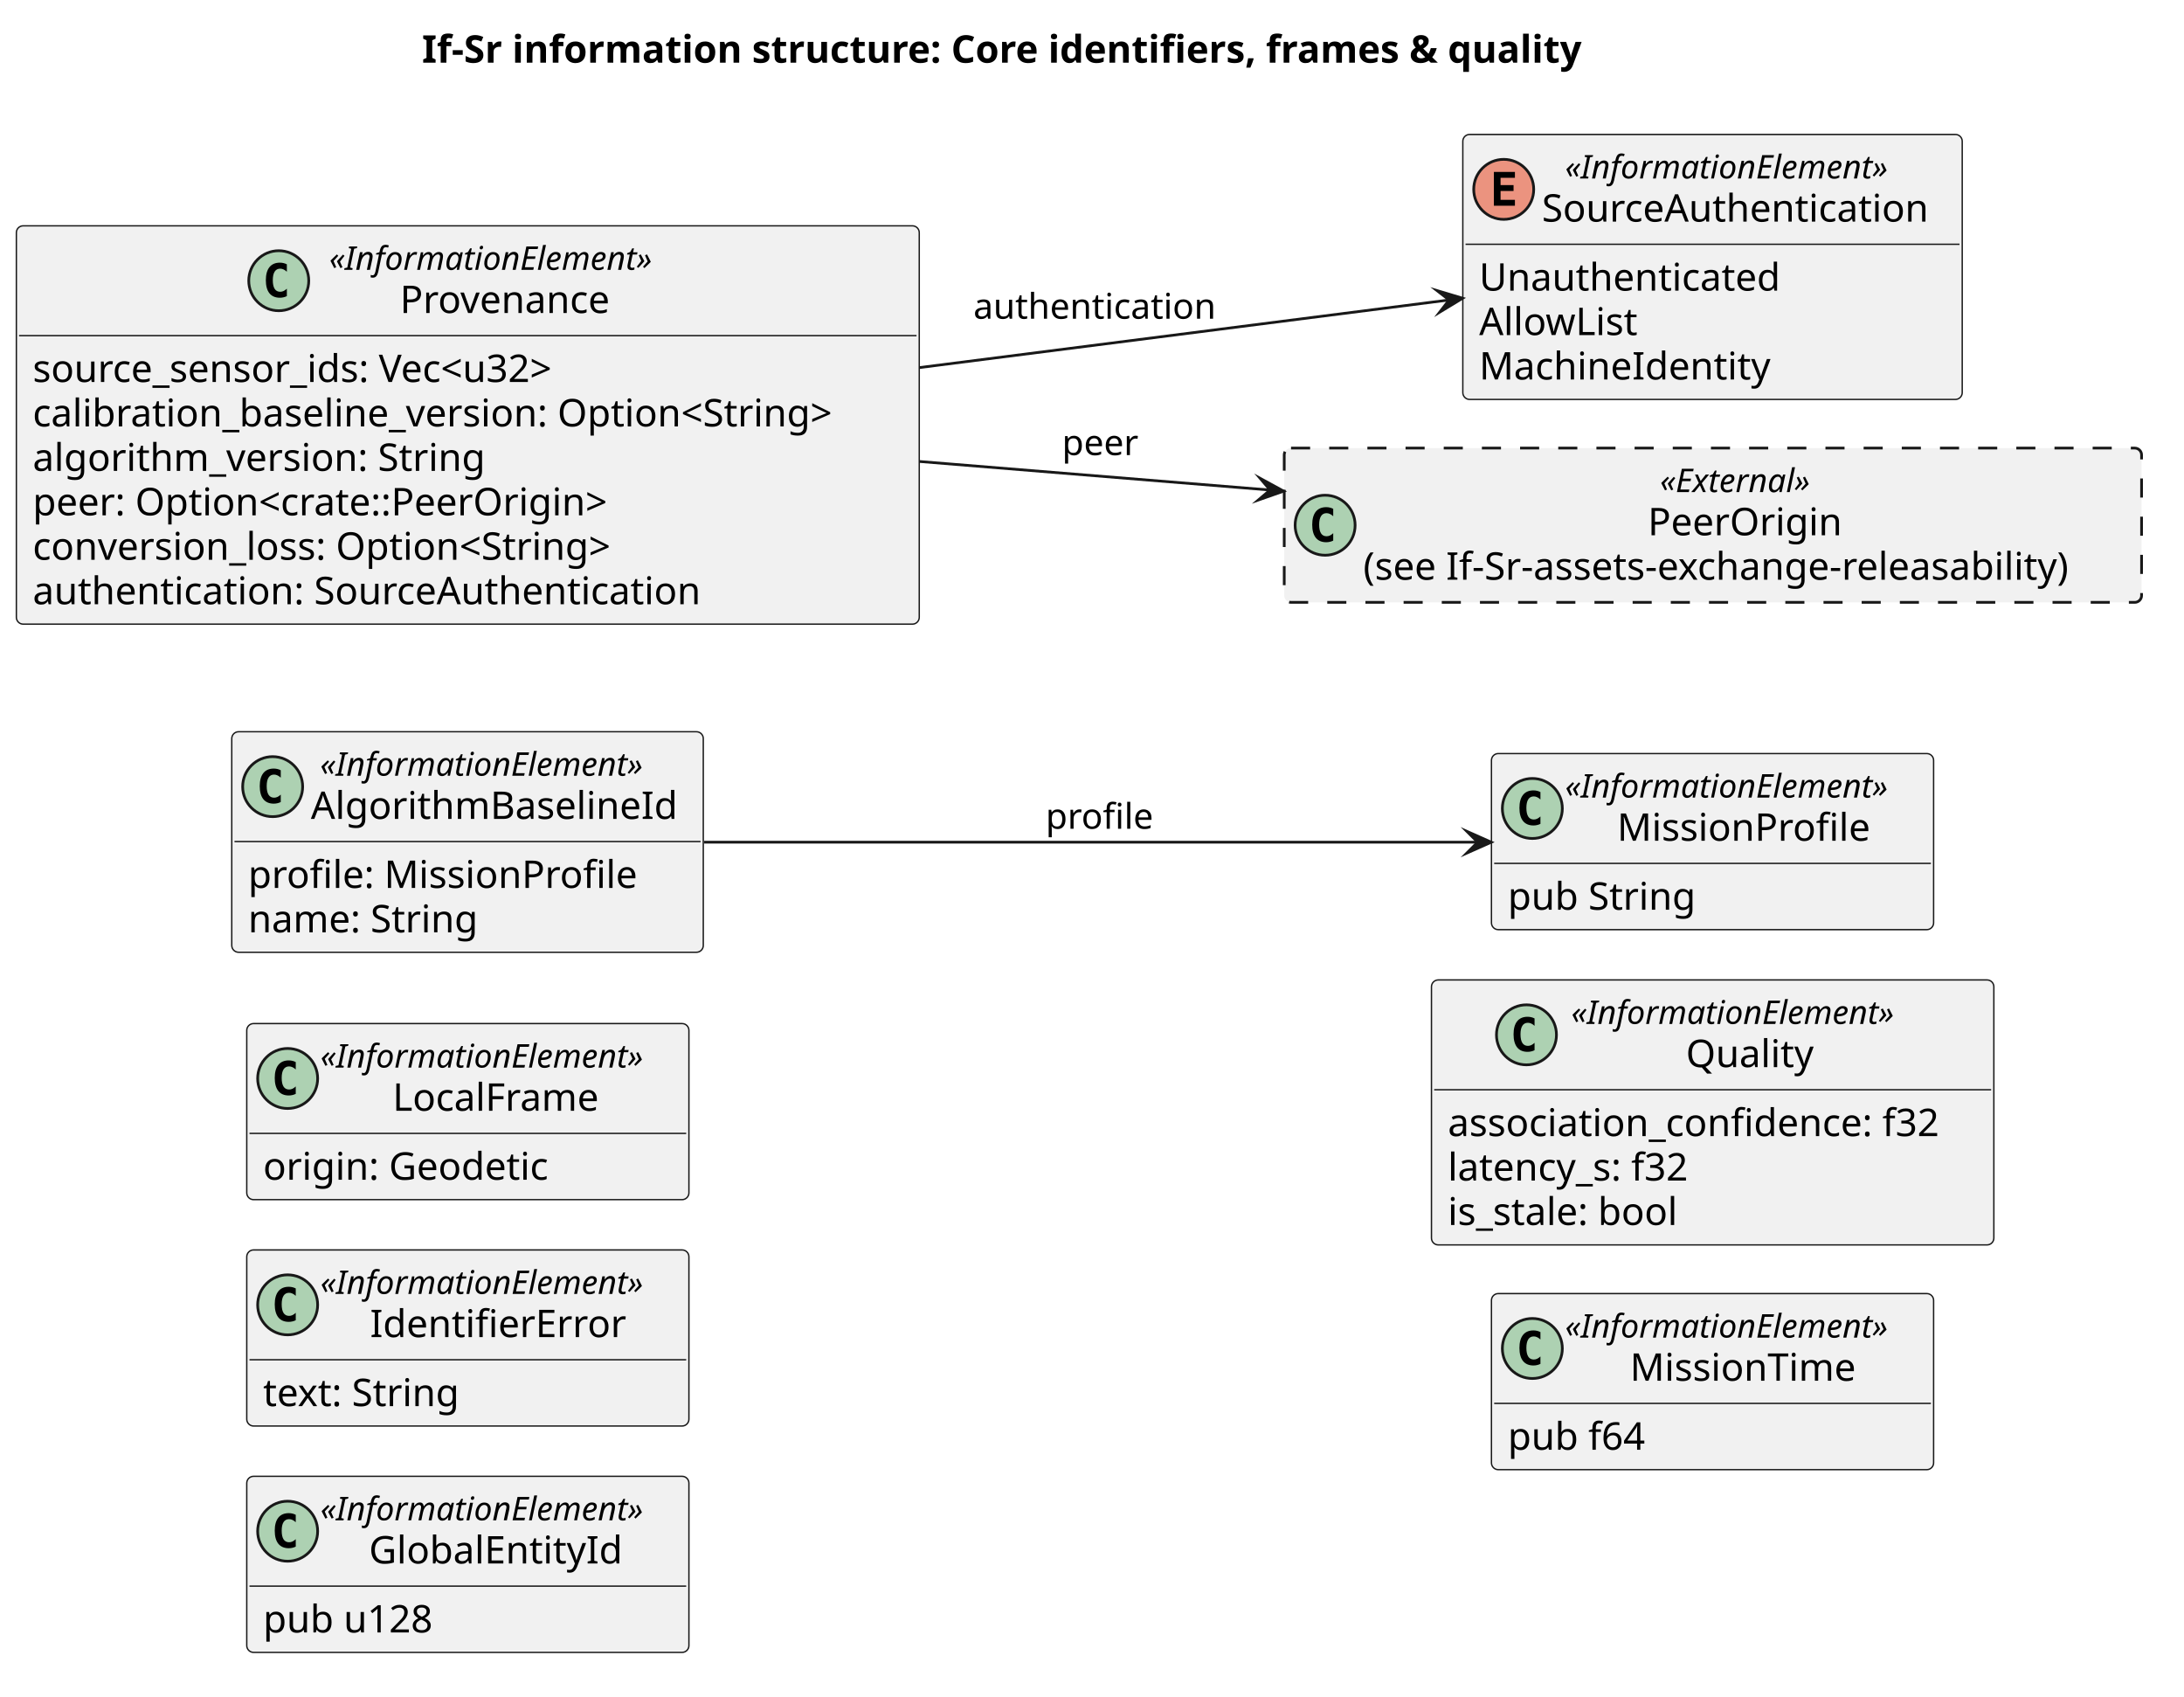
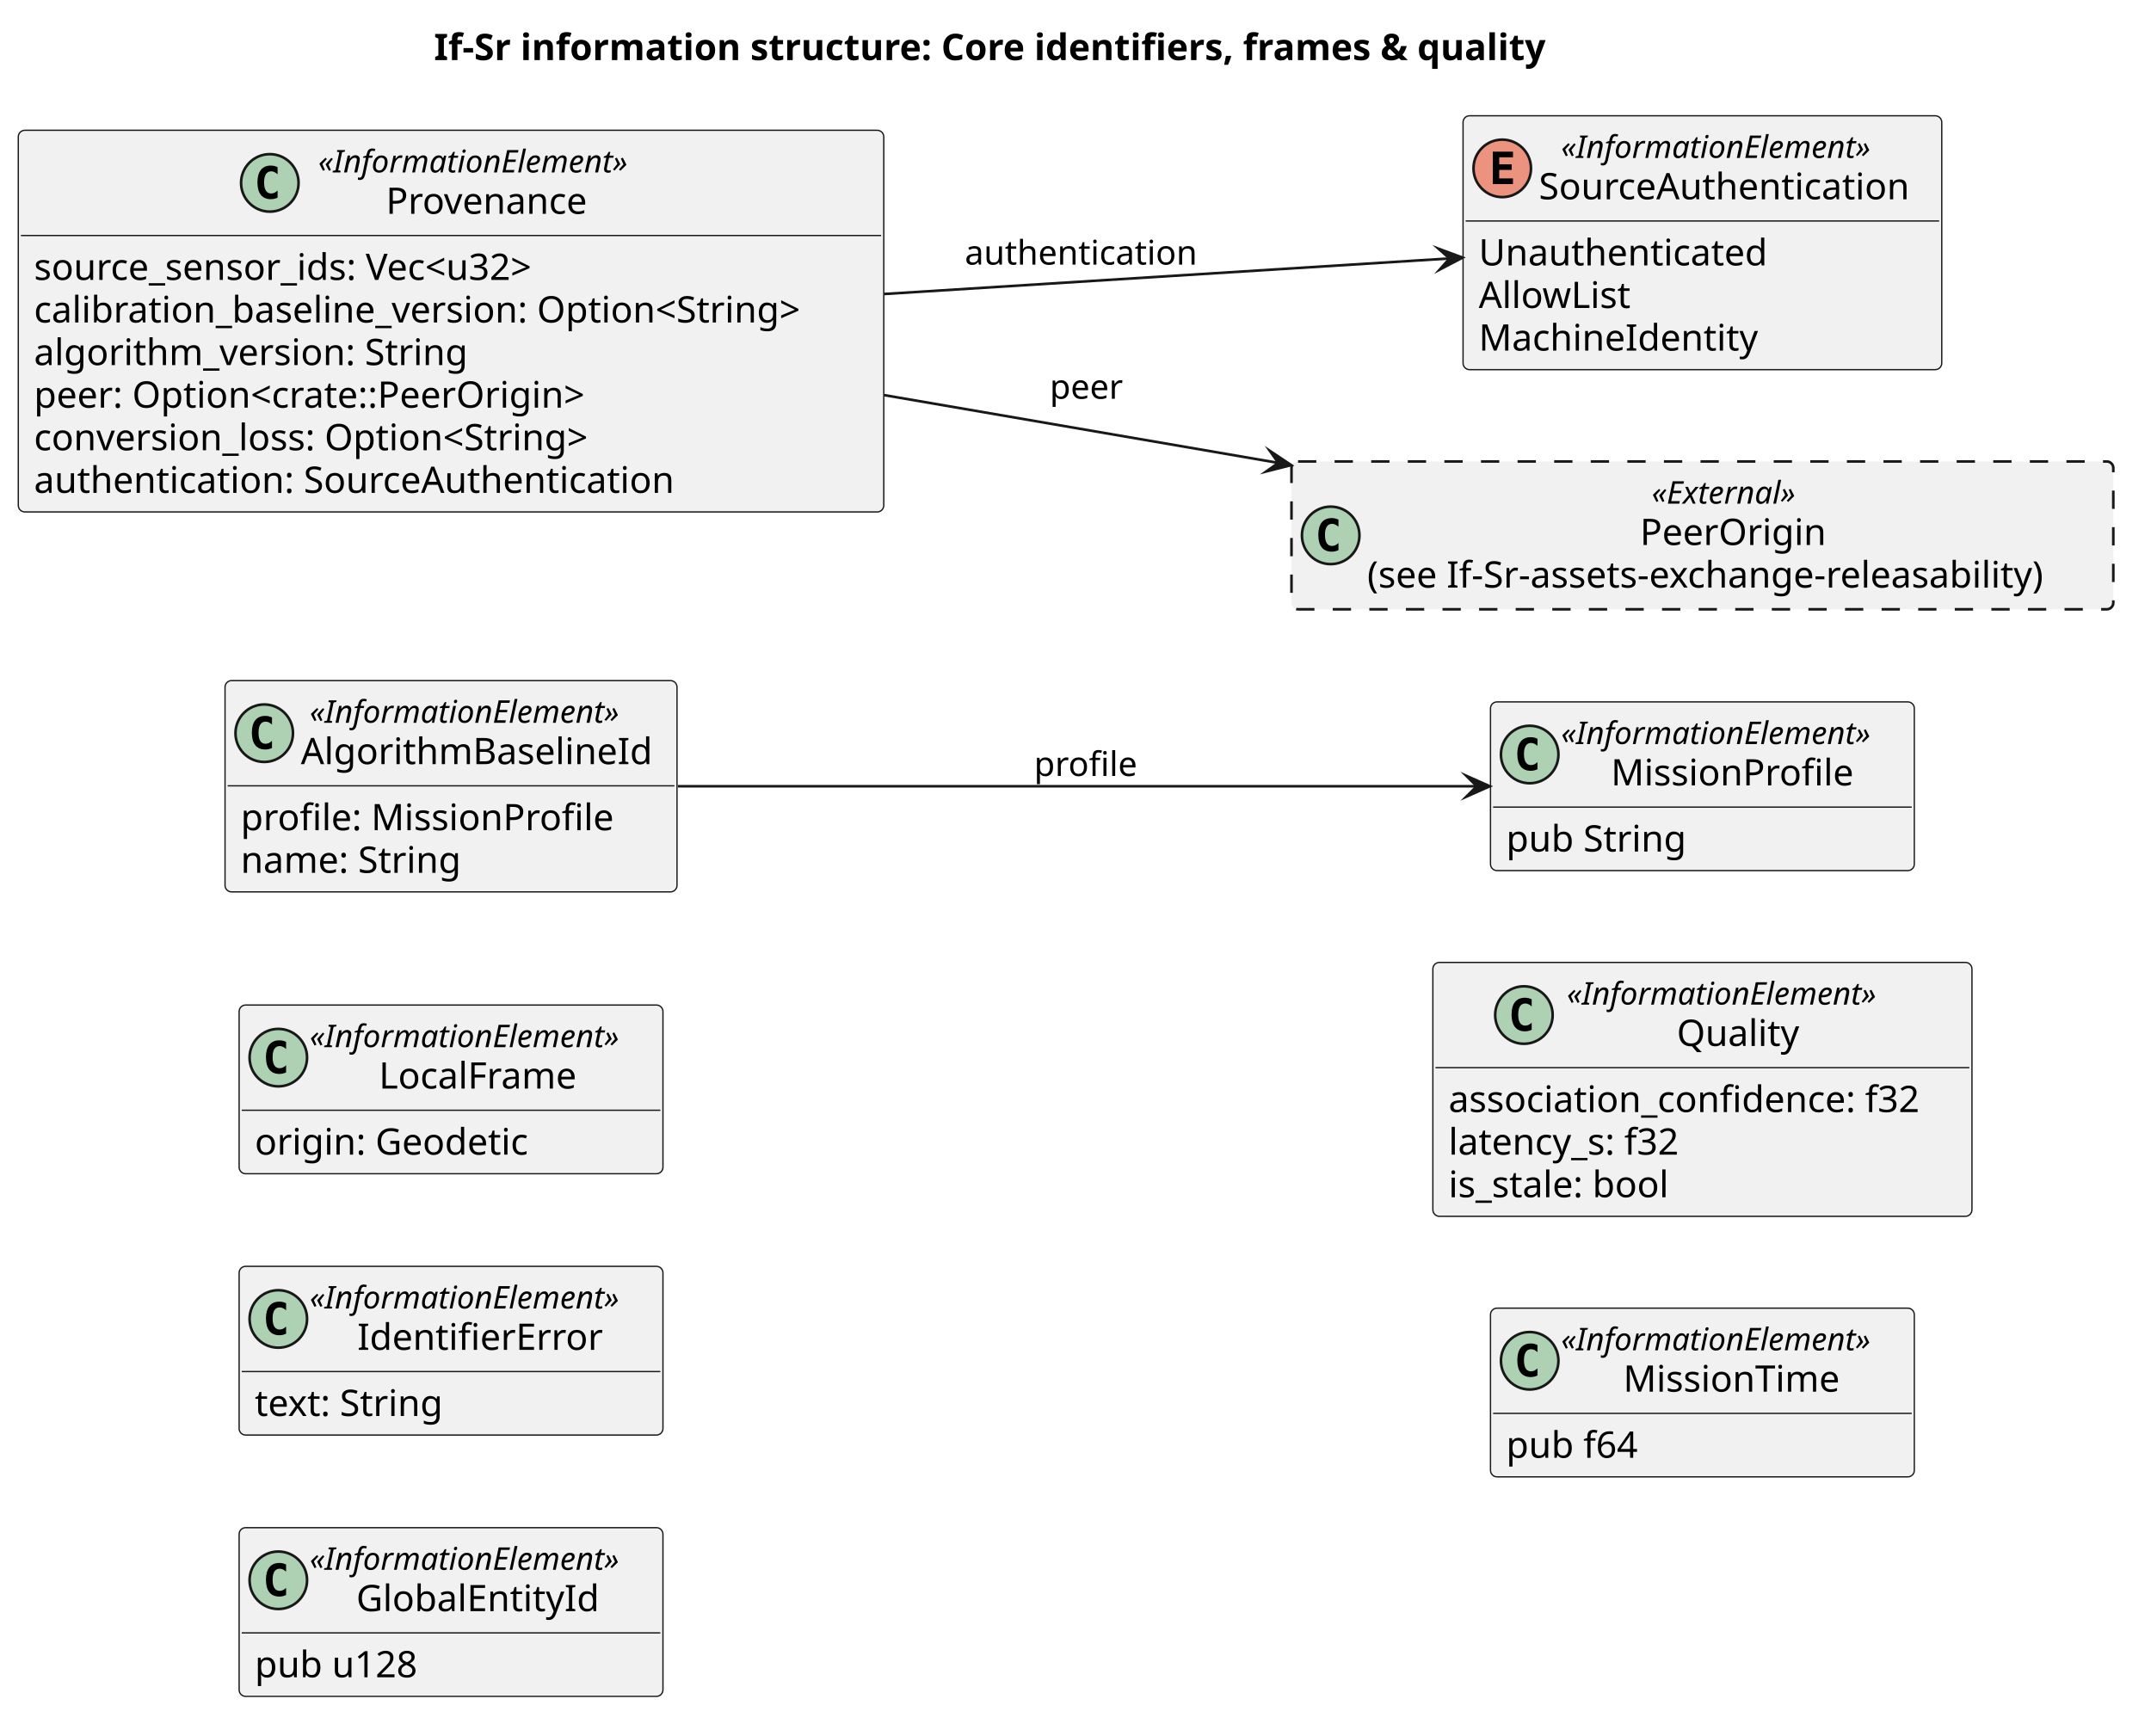
- <svg xmlns="http://www.w3.org/2000/svg" version="1.1" data-diagram-type="CLASS" style="width:801px;height:622px;background:#FFFFFF;" width="801px" height="622px" viewBox="0 0 801 622" zoomAndPan="magnify" preserveAspectRatio="none" contentStyleType="text/css">
+ <svg xmlns="http://www.w3.org/2000/svg" version="1.1" data-diagram-type="CLASS" style="width:823px;height:664px;background:#FFFFFF;" width="823px" height="664px" viewBox="0 0 823 664" zoomAndPan="magnify" preserveAspectRatio="none" contentStyleType="text/css">
  <defs />
  <g font-family="sans-serif" lengthAdjust="spacing">
    <g class="title" data-source-line="1">
-       <text x="154.758" y="22.995" fill="#000" font-size="14" textLength="484.483" font-weight="700">If-Sr information structure: Core identifiers, frames &amp; quality</text>
+       <text x="166.049" y="22.995" fill="#000" font-size="14" textLength="484.483" font-weight="700">If-Sr information structure: Core identifiers, frames &amp; quality</text>
    </g>
-     <g class="entity" data-qualified-name="LocalFrame" id="ent0001" data-source-line="6">
-       <rect x="90.5" y="375.297" width="162.168" height="64.563" fill="#F1F1F1" style="stroke:#181818;stroke-width:0.5;" rx="2.5" ry="2.5" />
-       <ellipse cx="105.5" cy="395.43" rx="11" ry="11" fill="#ADD1B2" style="stroke:#181818;stroke-width:1;" />
-       <path d="M108.469,401.07 Q107.891,401.367 107.25,401.508 Q106.609,401.664 105.906,401.664 Q103.406,401.664 102.078,400.023 Q100.766,398.367 100.766,395.242 Q100.766,392.117 102.078,390.461 Q103.406,388.805 105.906,388.805 Q106.609,388.805 107.25,388.961 Q107.906,389.117 108.469,389.414 L108.469,392.133 Q107.844,391.555 107.25,391.289 Q106.656,391.008 106.031,391.008 Q104.688,391.008 104,392.086 Q103.313,393.148 103.313,395.242 Q103.313,397.336 104,398.414 Q104.688,399.477 106.031,399.477 Q106.656,399.477 107.25,399.211 Q107.844,398.93 108.469,398.352 L108.469,401.07 Z " fill="#000" />
-       <text x="117.5" y="391.436" fill="#000" font-size="12" textLength="134.168" font-style="italic">«InformationElement»</text>
-       <text x="143.999" y="407.261" fill="#000" font-size="14" textLength="81.17">LocalFrame</text>
-       <line x1="91.5" y1="415.563" x2="251.668" y2="415.563" style="stroke:#181818;stroke-width:0.5;" />
-       <text x="96.5" y="432.558" fill="#000" font-size="14" textLength="111.631">origin: Geodetic</text>
+     <g class="entity" data-qualified-name="LocalFrame" id="ent0001" data-source-line="5">
+       <rect x="91.49" y="384.597" width="162.168" height="64.563" fill="#F1F1F1" style="stroke:#181818;stroke-width:0.5;" rx="2.5" ry="2.5" />
+       <ellipse cx="106.49" cy="404.73" rx="11" ry="11" fill="#ADD1B2" style="stroke:#181818;stroke-width:1;" />
+       <path d="M109.459,410.37 Q108.881,410.667 108.24,410.808 Q107.599,410.964 106.896,410.964 Q104.396,410.964 103.068,409.323 Q101.756,407.667 101.756,404.542 Q101.756,401.417 103.068,399.761 Q104.396,398.105 106.896,398.105 Q107.599,398.105 108.24,398.261 Q108.896,398.417 109.459,398.714 L109.459,401.433 Q108.834,400.855 108.24,400.589 Q107.646,400.308 107.021,400.308 Q105.678,400.308 104.99,401.386 Q104.303,402.448 104.303,404.542 Q104.303,406.636 104.99,407.714 Q105.678,408.777 107.021,408.777 Q107.646,408.777 108.24,408.511 Q108.834,408.23 109.459,407.652 L109.459,410.37 Z " fill="#000" />
+       <text x="118.49" y="400.736" fill="#000" font-size="12" textLength="134.168" font-style="italic">«InformationElement»</text>
+       <text x="144.989" y="416.561" fill="#000" font-size="14" textLength="81.17">LocalFrame</text>
+       <line x1="92.49" y1="424.863" x2="252.658" y2="424.863" style="stroke:#181818;stroke-width:0.5;" />
+       <text x="97.49" y="441.858" fill="#000" font-size="14" textLength="111.631">origin: Geodetic</text>
    </g>
-     <g class="entity" data-qualified-name="IdentifierError" id="ent0002" data-source-line="9">
-       <rect x="90.5" y="458.297" width="162.168" height="64.563" fill="#F1F1F1" style="stroke:#181818;stroke-width:0.5;" rx="2.5" ry="2.5" />
-       <ellipse cx="105.5" cy="478.43" rx="11" ry="11" fill="#ADD1B2" style="stroke:#181818;stroke-width:1;" />
-       <path d="M108.469,484.07 Q107.891,484.367 107.25,484.508 Q106.609,484.664 105.906,484.664 Q103.406,484.664 102.078,483.023 Q100.766,481.367 100.766,478.242 Q100.766,475.117 102.078,473.461 Q103.406,471.805 105.906,471.805 Q106.609,471.805 107.25,471.961 Q107.906,472.117 108.469,472.414 L108.469,475.133 Q107.844,474.555 107.25,474.289 Q106.656,474.008 106.031,474.008 Q104.688,474.008 104,475.086 Q103.313,476.148 103.313,478.242 Q103.313,480.336 104,481.414 Q104.688,482.477 106.031,482.477 Q106.656,482.477 107.25,482.211 Q107.844,481.93 108.469,481.352 L108.469,484.07 Z " fill="#000" />
-       <text x="117.5" y="474.436" fill="#000" font-size="12" textLength="134.168" font-style="italic">«InformationElement»</text>
-       <text x="135.71" y="490.261" fill="#000" font-size="14" textLength="97.747">IdentifierError</text>
-       <line x1="91.5" y1="498.563" x2="251.668" y2="498.563" style="stroke:#181818;stroke-width:0.5;" />
-       <text x="96.5" y="515.558" fill="#000" font-size="14" textLength="78.825">text: String</text>
+     <g class="entity" data-qualified-name="IdentifierError" id="ent0002" data-source-line="8">
+       <rect x="91.49" y="484.597" width="162.168" height="64.563" fill="#F1F1F1" style="stroke:#181818;stroke-width:0.5;" rx="2.5" ry="2.5" />
+       <ellipse cx="106.49" cy="504.73" rx="11" ry="11" fill="#ADD1B2" style="stroke:#181818;stroke-width:1;" />
+       <path d="M109.459,510.37 Q108.881,510.667 108.24,510.808 Q107.599,510.964 106.896,510.964 Q104.396,510.964 103.068,509.323 Q101.756,507.667 101.756,504.542 Q101.756,501.417 103.068,499.761 Q104.396,498.105 106.896,498.105 Q107.599,498.105 108.24,498.261 Q108.896,498.417 109.459,498.714 L109.459,501.433 Q108.834,500.855 108.24,500.589 Q107.646,500.308 107.021,500.308 Q105.678,500.308 104.99,501.386 Q104.303,502.448 104.303,504.542 Q104.303,506.636 104.99,507.714 Q105.678,508.777 107.021,508.777 Q107.646,508.777 108.24,508.511 Q108.834,508.23 109.459,507.652 L109.459,510.37 Z " fill="#000" />
+       <text x="118.49" y="500.736" fill="#000" font-size="12" textLength="134.168" font-style="italic">«InformationElement»</text>
+       <text x="136.7" y="516.561" fill="#000" font-size="14" textLength="97.747">IdentifierError</text>
+       <line x1="92.49" y1="524.863" x2="252.658" y2="524.863" style="stroke:#181818;stroke-width:0.5;" />
+       <text x="97.49" y="541.858" fill="#000" font-size="14" textLength="78.825">text: String</text>
    </g>
-     <g class="entity" data-qualified-name="GlobalEntityId" id="ent0003" data-source-line="12">
-       <rect x="90.5" y="541.297" width="162.168" height="64.563" fill="#F1F1F1" style="stroke:#181818;stroke-width:0.5;" rx="2.5" ry="2.5" />
-       <ellipse cx="105.5" cy="561.43" rx="11" ry="11" fill="#ADD1B2" style="stroke:#181818;stroke-width:1;" />
-       <path d="M108.469,567.07 Q107.891,567.367 107.25,567.508 Q106.609,567.664 105.906,567.664 Q103.406,567.664 102.078,566.023 Q100.766,564.367 100.766,561.242 Q100.766,558.117 102.078,556.461 Q103.406,554.805 105.906,554.805 Q106.609,554.805 107.25,554.961 Q107.906,555.117 108.469,555.414 L108.469,558.133 Q107.844,557.555 107.25,557.289 Q106.656,557.008 106.031,557.008 Q104.688,557.008 104,558.086 Q103.313,559.148 103.313,561.242 Q103.313,563.336 104,564.414 Q104.688,565.477 106.031,565.477 Q106.656,565.477 107.25,565.211 Q107.844,564.93 108.469,564.352 L108.469,567.07 Z " fill="#000" />
-       <text x="117.5" y="557.436" fill="#000" font-size="12" textLength="134.168" font-style="italic">«InformationElement»</text>
-       <text x="135.311" y="573.261" fill="#000" font-size="14" textLength="98.547">GlobalEntityId</text>
-       <line x1="91.5" y1="581.563" x2="251.668" y2="581.563" style="stroke:#181818;stroke-width:0.5;" />
-       <text x="96.5" y="598.558" fill="#000" font-size="14" textLength="66.691">pub u128</text>
+     <g class="entity" data-qualified-name="GlobalEntityId" id="ent0003" data-source-line="11">
+       <rect x="91.49" y="584.597" width="162.168" height="64.563" fill="#F1F1F1" style="stroke:#181818;stroke-width:0.5;" rx="2.5" ry="2.5" />
+       <ellipse cx="106.49" cy="604.73" rx="11" ry="11" fill="#ADD1B2" style="stroke:#181818;stroke-width:1;" />
+       <path d="M109.459,610.37 Q108.881,610.667 108.24,610.808 Q107.599,610.964 106.896,610.964 Q104.396,610.964 103.068,609.323 Q101.756,607.667 101.756,604.542 Q101.756,601.417 103.068,599.761 Q104.396,598.105 106.896,598.105 Q107.599,598.105 108.24,598.261 Q108.896,598.417 109.459,598.714 L109.459,601.433 Q108.834,600.855 108.24,600.589 Q107.646,600.308 107.021,600.308 Q105.678,600.308 104.99,601.386 Q104.303,602.448 104.303,604.542 Q104.303,606.636 104.99,607.714 Q105.678,608.777 107.021,608.777 Q107.646,608.777 108.24,608.511 Q108.834,608.23 109.459,607.652 L109.459,610.37 Z " fill="#000" />
+       <text x="118.49" y="600.736" fill="#000" font-size="12" textLength="134.168" font-style="italic">«InformationElement»</text>
+       <text x="136.301" y="616.561" fill="#000" font-size="14" textLength="98.547">GlobalEntityId</text>
+       <line x1="92.49" y1="624.863" x2="252.658" y2="624.863" style="stroke:#181818;stroke-width:0.5;" />
+       <text x="97.49" y="641.858" fill="#000" font-size="14" textLength="66.691">pub u128</text>
    </g>
-     <g class="entity" data-qualified-name="MissionProfile" id="ent0004" data-source-line="15">
-       <rect x="547" y="276.297" width="162.168" height="64.563" fill="#F1F1F1" style="stroke:#181818;stroke-width:0.5;" rx="2.5" ry="2.5" />
-       <ellipse cx="562" cy="296.43" rx="11" ry="11" fill="#ADD1B2" style="stroke:#181818;stroke-width:1;" />
-       <path d="M564.969,302.07 Q564.391,302.367 563.75,302.508 Q563.109,302.664 562.406,302.664 Q559.906,302.664 558.578,301.023 Q557.266,299.367 557.266,296.242 Q557.266,293.117 558.578,291.461 Q559.906,289.805 562.406,289.805 Q563.109,289.805 563.75,289.961 Q564.406,290.117 564.969,290.414 L564.969,293.133 Q564.344,292.555 563.75,292.289 Q563.156,292.008 562.531,292.008 Q561.188,292.008 560.5,293.086 Q559.813,294.148 559.813,296.242 Q559.813,298.336 560.5,299.414 Q561.188,300.477 562.531,300.477 Q563.156,300.477 563.75,300.211 Q564.344,299.93 564.969,299.352 L564.969,302.07 Z " fill="#000" />
-       <text x="574" y="292.436" fill="#000" font-size="12" textLength="134.168" font-style="italic">«InformationElement»</text>
-       <text x="593.099" y="308.261" fill="#000" font-size="14" textLength="95.97">MissionProfile</text>
-       <line x1="548" y1="316.563" x2="708.168" y2="316.563" style="stroke:#181818;stroke-width:0.5;" />
-       <text x="553" y="333.558" fill="#000" font-size="14" textLength="72.878">pub String</text>
+     <g class="entity" data-qualified-name="MissionProfile" id="ent0004" data-source-line="14">
+       <rect x="570.28" y="268.597" width="162.168" height="64.563" fill="#F1F1F1" style="stroke:#181818;stroke-width:0.5;" rx="2.5" ry="2.5" />
+       <ellipse cx="585.28" cy="288.73" rx="11" ry="11" fill="#ADD1B2" style="stroke:#181818;stroke-width:1;" />
+       <path d="M588.249,294.37 Q587.671,294.667 587.03,294.808 Q586.389,294.964 585.686,294.964 Q583.186,294.964 581.858,293.323 Q580.546,291.667 580.546,288.542 Q580.546,285.417 581.858,283.761 Q583.186,282.105 585.686,282.105 Q586.389,282.105 587.03,282.261 Q587.686,282.417 588.249,282.714 L588.249,285.433 Q587.624,284.855 587.03,284.589 Q586.436,284.308 585.811,284.308 Q584.468,284.308 583.78,285.386 Q583.093,286.448 583.093,288.542 Q583.093,290.636 583.78,291.714 Q584.468,292.777 585.811,292.777 Q586.436,292.777 587.03,292.511 Q587.624,292.23 588.249,291.652 L588.249,294.37 Z " fill="#000" />
+       <text x="597.28" y="284.736" fill="#000" font-size="12" textLength="134.168" font-style="italic">«InformationElement»</text>
+       <text x="616.379" y="300.561" fill="#000" font-size="14" textLength="95.97">MissionProfile</text>
+       <line x1="571.28" y1="308.863" x2="731.448" y2="308.863" style="stroke:#181818;stroke-width:0.5;" />
+       <text x="576.28" y="325.858" fill="#000" font-size="14" textLength="72.878">pub String</text>
    </g>
-     <g class="entity" data-qualified-name="AlgorithmBaselineId" id="ent0005" data-source-line="18">
-       <rect x="85" y="268.297" width="172.937" height="80.859" fill="#F1F1F1" style="stroke:#181818;stroke-width:0.5;" rx="2.5" ry="2.5" />
-       <ellipse cx="100" cy="288.43" rx="11" ry="11" fill="#ADD1B2" style="stroke:#181818;stroke-width:1;" />
-       <path d="M102.969,294.07 Q102.391,294.367 101.75,294.508 Q101.109,294.664 100.406,294.664 Q97.906,294.664 96.578,293.023 Q95.266,291.367 95.266,288.242 Q95.266,285.117 96.578,283.461 Q97.906,281.805 100.406,281.805 Q101.109,281.805 101.75,281.961 Q102.406,282.117 102.969,282.414 L102.969,285.133 Q102.344,284.555 101.75,284.289 Q101.156,284.008 100.531,284.008 Q99.188,284.008 98.5,285.086 Q97.813,286.148 97.813,288.242 Q97.813,290.336 98.5,291.414 Q99.188,292.477 100.531,292.477 Q101.156,292.477 101.75,292.211 Q102.344,291.93 102.969,291.352 L102.969,294.07 Z " fill="#000" />
-       <text x="117.384" y="284.436" fill="#000" font-size="12" textLength="134.168" font-style="italic">«InformationElement»</text>
-       <text x="114" y="300.261" fill="#000" font-size="14" textLength="140.937">AlgorithmBaselineId</text>
-       <line x1="86" y1="308.563" x2="256.937" y2="308.563" style="stroke:#181818;stroke-width:0.5;" />
-       <text x="91" y="325.558" fill="#000" font-size="14" textLength="149.666">profile: MissionProfile</text>
-       <text x="91" y="341.854" fill="#000" font-size="14" textLength="90.651">name: String</text>
+     <g class="entity" data-qualified-name="AlgorithmBaselineId" id="ent0005" data-source-line="17">
+       <rect x="86.1" y="260.447" width="172.937" height="80.859" fill="#F1F1F1" style="stroke:#181818;stroke-width:0.5;" rx="2.5" ry="2.5" />
+       <ellipse cx="101.1" cy="280.58" rx="11" ry="11" fill="#ADD1B2" style="stroke:#181818;stroke-width:1;" />
+       <path d="M104.069,286.22 Q103.491,286.517 102.85,286.658 Q102.209,286.814 101.506,286.814 Q99.006,286.814 97.678,285.173 Q96.366,283.517 96.366,280.392 Q96.366,277.267 97.678,275.611 Q99.006,273.955 101.506,273.955 Q102.209,273.955 102.85,274.111 Q103.506,274.267 104.069,274.564 L104.069,277.283 Q103.444,276.705 102.85,276.439 Q102.256,276.158 101.631,276.158 Q100.288,276.158 99.6,277.236 Q98.913,278.298 98.913,280.392 Q98.913,282.486 99.6,283.564 Q100.288,284.627 101.631,284.627 Q102.256,284.627 102.85,284.361 Q103.444,284.08 104.069,283.502 L104.069,286.22 Z " fill="#000" />
+       <text x="118.484" y="276.586" fill="#000" font-size="12" textLength="134.168" font-style="italic">«InformationElement»</text>
+       <text x="115.1" y="292.411" fill="#000" font-size="14" textLength="140.937">AlgorithmBaselineId</text>
+       <line x1="87.1" y1="300.713" x2="258.037" y2="300.713" style="stroke:#181818;stroke-width:0.5;" />
+       <text x="92.1" y="317.708" fill="#000" font-size="14" textLength="149.666">profile: MissionProfile</text>
+       <text x="92.1" y="334.004" fill="#000" font-size="14" textLength="90.651">name: String</text>
    </g>
-     <g class="entity" data-qualified-name="Provenance" id="ent0006" data-source-line="22">
-       <rect x="6" y="82.797" width="331.143" height="146.047" fill="#F1F1F1" style="stroke:#181818;stroke-width:0.5;" rx="2.5" ry="2.5" />
-       <ellipse cx="102.237" cy="102.93" rx="11" ry="11" fill="#ADD1B2" style="stroke:#181818;stroke-width:1;" />
-       <path d="M105.206,108.57 Q104.628,108.867 103.987,109.008 Q103.347,109.164 102.644,109.164 Q100.144,109.164 98.815,107.523 Q97.503,105.867 97.503,102.742 Q97.503,99.617 98.815,97.961 Q100.144,96.305 102.644,96.305 Q103.347,96.305 103.987,96.461 Q104.644,96.617 105.206,96.914 L105.206,99.633 Q104.581,99.055 103.987,98.789 Q103.394,98.508 102.769,98.508 Q101.425,98.508 100.737,99.586 Q100.05,100.648 100.05,102.742 Q100.05,104.836 100.737,105.914 Q101.425,106.977 102.769,106.977 Q103.394,106.977 103.987,106.711 Q104.581,106.43 105.206,105.852 L105.206,108.57 Z " fill="#000" />
-       <text x="120.737" y="98.936" fill="#000" font-size="12" textLength="134.168" font-style="italic">«InformationElement»</text>
-       <text x="146.672" y="114.761" fill="#000" font-size="14" textLength="82.298">Provenance</text>
-       <line x1="7" y1="123.063" x2="336.143" y2="123.063" style="stroke:#181818;stroke-width:0.5;" />
-       <text x="12" y="140.058" fill="#000" font-size="14" textLength="212.468">source_sensor_ids: Vec&lt;u32&gt;</text>
-       <text x="12" y="156.354" fill="#000" font-size="14" textLength="319.143">calibration_baseline_version: Option&lt;String&gt;</text>
-       <text x="12" y="172.651" fill="#000" font-size="14" textLength="176.791">algorithm_version: String</text>
-       <text x="12" y="188.948" fill="#000" font-size="14" textLength="230.528">peer: Option&lt;crate::PeerOrigin&gt;</text>
-       <text x="12" y="205.245" fill="#000" font-size="14" textLength="231.588">conversion_loss: Option&lt;String&gt;</text>
-       <text x="12" y="221.542" fill="#000" font-size="14" textLength="262.104">authentication: SourceAuthentication</text>
+     <g class="entity" data-qualified-name="Provenance" id="ent0006" data-source-line="21">
+       <rect x="7" y="49.857" width="331.143" height="146.047" fill="#F1F1F1" style="stroke:#181818;stroke-width:0.5;" rx="2.5" ry="2.5" />
+       <ellipse cx="103.237" cy="69.99" rx="11" ry="11" fill="#ADD1B2" style="stroke:#181818;stroke-width:1;" />
+       <path d="M106.206,75.63 Q105.628,75.927 104.987,76.068 Q104.347,76.224 103.644,76.224 Q101.144,76.224 99.815,74.583 Q98.503,72.927 98.503,69.802 Q98.503,66.677 99.815,65.021 Q101.144,63.365 103.644,63.365 Q104.347,63.365 104.987,63.521 Q105.644,63.677 106.206,63.974 L106.206,66.693 Q105.581,66.115 104.987,65.849 Q104.394,65.568 103.769,65.568 Q102.425,65.568 101.737,66.646 Q101.05,67.708 101.05,69.802 Q101.05,71.896 101.737,72.974 Q102.425,74.037 103.769,74.037 Q104.394,74.037 104.987,73.771 Q105.581,73.49 106.206,72.912 L106.206,75.63 Z " fill="#000" />
+       <text x="121.737" y="65.996" fill="#000" font-size="12" textLength="134.168" font-style="italic">«InformationElement»</text>
+       <text x="147.672" y="81.821" fill="#000" font-size="14" textLength="82.298">Provenance</text>
+       <line x1="8" y1="90.123" x2="337.143" y2="90.123" style="stroke:#181818;stroke-width:0.5;" />
+       <text x="13" y="107.118" fill="#000" font-size="14" textLength="212.468">source_sensor_ids: Vec&lt;u32&gt;</text>
+       <text x="13" y="123.414" fill="#000" font-size="14" textLength="319.143">calibration_baseline_version: Option&lt;String&gt;</text>
+       <text x="13" y="139.711" fill="#000" font-size="14" textLength="176.791">algorithm_version: String</text>
+       <text x="13" y="156.008" fill="#000" font-size="14" textLength="230.528">peer: Option&lt;crate::PeerOrigin&gt;</text>
+       <text x="13" y="172.305" fill="#000" font-size="14" textLength="231.588">conversion_loss: Option&lt;String&gt;</text>
+       <text x="13" y="188.602" fill="#000" font-size="14" textLength="262.104">authentication: SourceAuthentication</text>
    </g>
-     <g class="entity" data-qualified-name="SourceAuthentication" id="ent0007" data-source-line="30">
-       <rect x="536.5" y="49.297" width="183.163" height="97.156" fill="#F1F1F1" style="stroke:#181818;stroke-width:0.5;" rx="2.5" ry="2.5" />
-       <ellipse cx="551.5" cy="69.43" rx="11" ry="11" fill="#EB937F" style="stroke:#181818;stroke-width:1;" />
-       <path d="M555.609,75.43 L547.891,75.43 L547.891,63.039 L555.609,63.039 L555.609,65.195 L550.344,65.195 L550.344,67.867 L555.109,67.867 L555.109,70.023 L550.344,70.023 L550.344,73.273 L555.609,73.273 L555.609,75.43 Z " fill="#000" />
-       <text x="573.998" y="65.436" fill="#000" font-size="12" textLength="134.168" font-style="italic">«InformationElement»</text>
-       <text x="565.5" y="81.261" fill="#000" font-size="14" textLength="151.163">SourceAuthentication</text>
-       <line x1="537.5" y1="89.563" x2="718.663" y2="89.563" style="stroke:#181818;stroke-width:0.5;" />
-       <text x="542.5" y="106.558" fill="#000" font-size="14" textLength="117.065">Unauthenticated</text>
-       <text x="542.5" y="122.854" fill="#000" font-size="14" textLength="61.845">AllowList</text>
-       <text x="542.5" y="139.151" fill="#000" font-size="14" textLength="112.26">MachineIdentity</text>
+     <g class="entity" data-qualified-name="SourceAuthentication" id="ent0007" data-source-line="29">
+       <rect x="559.78" y="44.297" width="183.163" height="97.156" fill="#F1F1F1" style="stroke:#181818;stroke-width:0.5;" rx="2.5" ry="2.5" />
+       <ellipse cx="574.78" cy="64.43" rx="11" ry="11" fill="#EB937F" style="stroke:#181818;stroke-width:1;" />
+       <path d="M578.889,70.43 L571.171,70.43 L571.171,58.039 L578.889,58.039 L578.889,60.195 L573.624,60.195 L573.624,62.867 L578.389,62.867 L578.389,65.023 L573.624,65.023 L573.624,68.273 L578.889,68.273 L578.889,70.43 Z " fill="#000" />
+       <text x="597.278" y="60.436" fill="#000" font-size="12" textLength="134.168" font-style="italic">«InformationElement»</text>
+       <text x="588.78" y="76.261" fill="#000" font-size="14" textLength="151.163">SourceAuthentication</text>
+       <line x1="560.78" y1="84.563" x2="741.943" y2="84.563" style="stroke:#181818;stroke-width:0.5;" />
+       <text x="565.78" y="101.558" fill="#000" font-size="14" textLength="117.065">Unauthenticated</text>
+       <text x="565.78" y="117.854" fill="#000" font-size="14" textLength="61.845">AllowList</text>
+       <text x="565.78" y="134.151" fill="#000" font-size="14" textLength="112.26">MachineIdentity</text>
    </g>
-     <g class="entity" data-qualified-name="Quality" id="ent0008" data-source-line="35">
-       <rect x="525" y="359.297" width="206.264" height="97.156" fill="#F1F1F1" style="stroke:#181818;stroke-width:0.5;" rx="2.5" ry="2.5" />
-       <ellipse cx="559.843" cy="379.43" rx="11" ry="11" fill="#ADD1B2" style="stroke:#181818;stroke-width:1;" />
-       <path d="M562.812,385.07 Q562.234,385.367 561.593,385.508 Q560.952,385.664 560.249,385.664 Q557.749,385.664 556.421,384.023 Q555.109,382.367 555.109,379.242 Q555.109,376.117 556.421,374.461 Q557.749,372.805 560.249,372.805 Q560.952,372.805 561.593,372.961 Q562.249,373.117 562.812,373.414 L562.812,376.133 Q562.187,375.555 561.593,375.289 Q560.999,375.008 560.374,375.008 Q559.031,375.008 558.343,376.086 Q557.656,377.148 557.656,379.242 Q557.656,381.336 558.343,382.414 Q559.031,383.477 560.374,383.477 Q560.999,383.477 561.593,383.211 Q562.187,382.93 562.812,382.352 L562.812,385.07 Z " fill="#000" />
-       <text x="576.253" y="375.436" fill="#000" font-size="12" textLength="134.168" font-style="italic">«InformationElement»</text>
-       <text x="618.324" y="391.261" fill="#000" font-size="14" textLength="50.025">Quality</text>
-       <line x1="526" y1="399.563" x2="730.264" y2="399.563" style="stroke:#181818;stroke-width:0.5;" />
-       <text x="531" y="416.558" fill="#000" font-size="14" textLength="194.264">association_confidence: f32</text>
-       <text x="531" y="432.854" fill="#000" font-size="14" textLength="97.631">latency_s: f32</text>
-       <text x="531" y="449.151" fill="#000" font-size="14" textLength="91.123">is_stale: bool</text>
+     <g class="entity" data-qualified-name="Quality" id="ent0008" data-source-line="34">
+       <rect x="548.23" y="368.297" width="206.264" height="97.156" fill="#F1F1F1" style="stroke:#181818;stroke-width:0.5;" rx="2.5" ry="2.5" />
+       <ellipse cx="583.073" cy="388.43" rx="11" ry="11" fill="#ADD1B2" style="stroke:#181818;stroke-width:1;" />
+       <path d="M586.042,394.07 Q585.464,394.367 584.823,394.508 Q584.182,394.664 583.479,394.664 Q580.979,394.664 579.651,393.023 Q578.339,391.367 578.339,388.242 Q578.339,385.117 579.651,383.461 Q580.979,381.805 583.479,381.805 Q584.182,381.805 584.823,381.961 Q585.479,382.117 586.042,382.414 L586.042,385.133 Q585.417,384.555 584.823,384.289 Q584.229,384.008 583.604,384.008 Q582.261,384.008 581.573,385.086 Q580.886,386.148 580.886,388.242 Q580.886,390.336 581.573,391.414 Q582.261,392.477 583.604,392.477 Q584.229,392.477 584.823,392.211 Q585.417,391.93 586.042,391.352 L586.042,394.07 Z " fill="#000" />
+       <text x="599.483" y="384.436" fill="#000" font-size="12" textLength="134.168" font-style="italic">«InformationElement»</text>
+       <text x="641.554" y="400.261" fill="#000" font-size="14" textLength="50.025">Quality</text>
+       <line x1="549.23" y1="408.563" x2="753.494" y2="408.563" style="stroke:#181818;stroke-width:0.5;" />
+       <text x="554.23" y="425.558" fill="#000" font-size="14" textLength="194.264">association_confidence: f32</text>
+       <text x="554.23" y="441.854" fill="#000" font-size="14" textLength="97.631">latency_s: f32</text>
+       <text x="554.23" y="458.151" fill="#000" font-size="14" textLength="91.123">is_stale: bool</text>
    </g>
-     <g class="entity" data-qualified-name="MissionTime" id="ent0009" data-source-line="40">
-       <rect x="547" y="474.297" width="162.168" height="64.563" fill="#F1F1F1" style="stroke:#181818;stroke-width:0.5;" rx="2.5" ry="2.5" />
-       <ellipse cx="562" cy="494.43" rx="11" ry="11" fill="#ADD1B2" style="stroke:#181818;stroke-width:1;" />
-       <path d="M564.969,500.07 Q564.391,500.367 563.75,500.508 Q563.109,500.664 562.406,500.664 Q559.906,500.664 558.578,499.023 Q557.266,497.367 557.266,494.242 Q557.266,491.117 558.578,489.461 Q559.906,487.805 562.406,487.805 Q563.109,487.805 563.75,487.961 Q564.406,488.117 564.969,488.414 L564.969,491.133 Q564.344,490.555 563.75,490.289 Q563.156,490.008 562.531,490.008 Q561.188,490.008 560.5,491.086 Q559.813,492.148 559.813,494.242 Q559.813,496.336 560.5,497.414 Q561.188,498.477 562.531,498.477 Q563.156,498.477 563.75,498.211 Q564.344,497.93 564.969,497.352 L564.969,500.07 Z " fill="#000" />
-       <text x="574" y="490.436" fill="#000" font-size="12" textLength="134.168" font-style="italic">«InformationElement»</text>
-       <text x="597.795" y="506.261" fill="#000" font-size="14" textLength="86.577">MissionTime</text>
-       <line x1="548" y1="514.563" x2="708.168" y2="514.563" style="stroke:#181818;stroke-width:0.5;" />
-       <text x="553" y="531.558" fill="#000" font-size="14" textLength="53.84">pub f64</text>
+     <g class="entity" data-qualified-name="MissionTime" id="ent0009" data-source-line="39">
+       <rect x="570.28" y="500.597" width="162.168" height="64.563" fill="#F1F1F1" style="stroke:#181818;stroke-width:0.5;" rx="2.5" ry="2.5" />
+       <ellipse cx="585.28" cy="520.73" rx="11" ry="11" fill="#ADD1B2" style="stroke:#181818;stroke-width:1;" />
+       <path d="M588.249,526.37 Q587.671,526.667 587.03,526.808 Q586.389,526.964 585.686,526.964 Q583.186,526.964 581.858,525.323 Q580.546,523.667 580.546,520.542 Q580.546,517.417 581.858,515.761 Q583.186,514.105 585.686,514.105 Q586.389,514.105 587.03,514.261 Q587.686,514.417 588.249,514.714 L588.249,517.433 Q587.624,516.855 587.03,516.589 Q586.436,516.308 585.811,516.308 Q584.468,516.308 583.78,517.386 Q583.093,518.448 583.093,520.542 Q583.093,522.636 583.78,523.714 Q584.468,524.777 585.811,524.777 Q586.436,524.777 587.03,524.511 Q587.624,524.23 588.249,523.652 L588.249,526.37 Z " fill="#000" />
+       <text x="597.28" y="516.736" fill="#000" font-size="12" textLength="134.168" font-style="italic">«InformationElement»</text>
+       <text x="621.075" y="532.561" fill="#000" font-size="14" textLength="86.577">MissionTime</text>
+       <line x1="571.28" y1="540.863" x2="731.448" y2="540.863" style="stroke:#181818;stroke-width:0.5;" />
+       <text x="576.28" y="557.858" fill="#000" font-size="14" textLength="53.84">pub f64</text>
    </g>
-     <g class="entity" data-qualified-name="PeerOrigin" id="ent0010" data-source-line="43">
-       <rect x="471" y="164.297" width="314.44" height="56.563" fill="#F1F1F1" style="stroke:#181818;stroke-width:1;stroke-dasharray:7,7;" rx="2.5" ry="2.5" />
-       <ellipse cx="486" cy="192.578" rx="11" ry="11" fill="#ADD1B2" style="stroke:#181818;stroke-width:1;" />
-       <path d="M488.969,198.219 Q488.391,198.516 487.75,198.656 Q487.109,198.813 486.406,198.813 Q483.906,198.813 482.578,197.172 Q481.266,195.516 481.266,192.391 Q481.266,189.266 482.578,187.609 Q483.906,185.953 486.406,185.953 Q487.109,185.953 487.75,186.109 Q488.406,186.266 488.969,186.563 L488.969,189.281 Q488.344,188.703 487.75,188.438 Q487.156,188.156 486.531,188.156 Q485.188,188.156 484.5,189.234 Q483.813,190.297 483.813,192.391 Q483.813,194.484 484.5,195.563 Q485.188,196.625 486.531,196.625 Q487.156,196.625 487.75,196.359 Q488.344,196.078 488.969,195.5 L488.969,198.219 Z " fill="#000" />
-       <text x="608.815" y="180.436" fill="#000" font-size="12" textLength="64.811" font-style="italic">«External»</text>
-       <text x="604.351" y="196.261" fill="#000" font-size="14" textLength="73.739">PeerOrigin</text>
-       <text x="500" y="212.558" fill="#000" font-size="14" textLength="282.44">(see If-Sr-assets-exchange-releasability)</text>
+     <g class="entity" data-qualified-name="PeerOrigin" id="ent0010" data-source-line="42">
+       <rect x="494.14" y="176.597" width="314.44" height="56.563" fill="#F1F1F1" style="stroke:#181818;stroke-width:1;stroke-dasharray:7,7;" rx="2.5" ry="2.5" />
+       <ellipse cx="509.14" cy="204.878" rx="11" ry="11" fill="#ADD1B2" style="stroke:#181818;stroke-width:1;" />
+       <path d="M512.109,210.519 Q511.531,210.816 510.89,210.956 Q510.249,211.113 509.546,211.113 Q507.046,211.113 505.718,209.472 Q504.406,207.816 504.406,204.691 Q504.406,201.566 505.718,199.909 Q507.046,198.253 509.546,198.253 Q510.249,198.253 510.89,198.409 Q511.546,198.566 512.109,198.863 L512.109,201.581 Q511.484,201.003 510.89,200.738 Q510.296,200.456 509.671,200.456 Q508.328,200.456 507.64,201.534 Q506.953,202.597 506.953,204.691 Q506.953,206.784 507.64,207.863 Q508.328,208.925 509.671,208.925 Q510.296,208.925 510.89,208.659 Q511.484,208.378 512.109,207.8 L512.109,210.519 Z " fill="#000" />
+       <text x="631.955" y="192.736" fill="#000" font-size="12" textLength="64.811" font-style="italic">«External»</text>
+       <text x="627.491" y="208.561" fill="#000" font-size="14" textLength="73.739">PeerOrigin</text>
+       <text x="523.14" y="224.858" fill="#000" font-size="14" textLength="282.44">(see If-Sr-assets-exchange-releasability)</text>
    </g>
-     <g class="link" data-entity-1="ent0005" data-entity-2="ent0004" id="lnk11" data-link-type="dependency">
-       <polygon points="546.946,308.797,537.946,304.797,541.946,308.797,537.946,312.797,546.946,308.797" fill="#181818" style="stroke:#181818;stroke-width:1;stroke-linejoin:miter;stroke-miterlimit:10;" />
-       <path d="M258.255,308.797 C341.218,308.797 460.967,308.797 541.946,308.797" style="stroke:#181818;stroke-width:1;" fill="none" />
-       <text x="383.5" y="303.864" fill="#000" font-size="13" textLength="41.349">profile</text>
+     <g class="link" data-entity-1="ent0005" data-entity-2="ent0004" id="lnk11" data-source-line="44" data-link-type="dependency">
+       <path d="M259.36,300.877 C347.57,300.877 478.86,300.877 565.02,300.877" style="stroke:#181818;stroke-width:1;" fill="none" id="AlgorithmBaselineId-to-MissionProfile" codeLine="44" />
+       <polygon points="570.02,300.877,561.02,296.877,565.02,300.877,561.02,304.877,570.02,300.877" fill="#181818" style="stroke:#181818;stroke-width:1;stroke-linejoin:miter;stroke-miterlimit:10;" />
+       <text x="395.64" y="296.944" fill="#000" font-size="13" textLength="41.349">profile</text>
    </g>
-     <g class="link" data-entity-1="ent0006" data-entity-2="ent0010" id="lnk12" data-link-type="dependency">
-       <polygon points="470.791,180.08,462.145,175.363,465.808,179.675,461.496,183.337,470.791,180.08" fill="#181818" style="stroke:#181818;stroke-width:1;stroke-linejoin:miter;stroke-miterlimit:10;" />
-       <path d="M337.228,169.207 C380.796,172.754 422.706,176.166 465.808,179.675" style="stroke:#181818;stroke-width:1;" fill="none" />
-       <text x="389.5" y="166.864" fill="#000" font-size="13" textLength="29.593">peer</text>
+     <g class="link" data-entity-1="ent0006" data-entity-2="ent0010" id="lnk12" data-source-line="45" data-link-type="dependency">
+       <path d="M338.32,151.207 C388.79,159.887 439.212,168.56 489.112,177.14" style="stroke:#181818;stroke-width:1;" fill="none" id="Provenance-to-PeerOrigin" codeLine="45" />
+       <polygon points="494.04,177.987,485.848,172.52,489.112,177.14,484.492,180.404,494.04,177.987" fill="#181818" style="stroke:#181818;stroke-width:1;stroke-linejoin:miter;stroke-miterlimit:10;" />
+       <text x="401.64" y="152.594" fill="#000" font-size="13" textLength="29.593">peer</text>
    </g>
-     <g class="link" data-entity-1="ent0006" data-entity-2="ent0007" id="lnk13" data-link-type="dependency">
-       <polygon points="536.432,109.355,526.998,106.526,531.472,109.987,528.011,114.462,536.432,109.355" fill="#181818" style="stroke:#181818;stroke-width:1;stroke-linejoin:miter;stroke-miterlimit:10;" />
-       <path d="M337.228,134.776 C404.422,126.201 474.565,117.25 531.472,109.987" style="stroke:#181818;stroke-width:1;" fill="none" />
-       <text x="357" y="116.864" fill="#000" font-size="13" textLength="94.504">authentication</text>
+     <g class="link" data-entity-1="ent0006" data-entity-2="ent0007" id="lnk13" data-source-line="46" data-link-type="dependency">
+       <path d="M338.32,112.507 C412.48,107.847 492.19,102.831 554.61,98.901" style="stroke:#181818;stroke-width:1;" fill="none" id="Provenance-to-SourceAuthentication" codeLine="46" />
+       <polygon points="559.6,98.587,550.366,95.16,554.61,98.901,550.869,103.144,559.6,98.587" fill="#181818" style="stroke:#181818;stroke-width:1;stroke-linejoin:miter;stroke-miterlimit:10;" />
+       <text x="369.14" y="101.254" fill="#000" font-size="13" textLength="94.504">authentication</text>
    </g>
  </g>
</svg>
